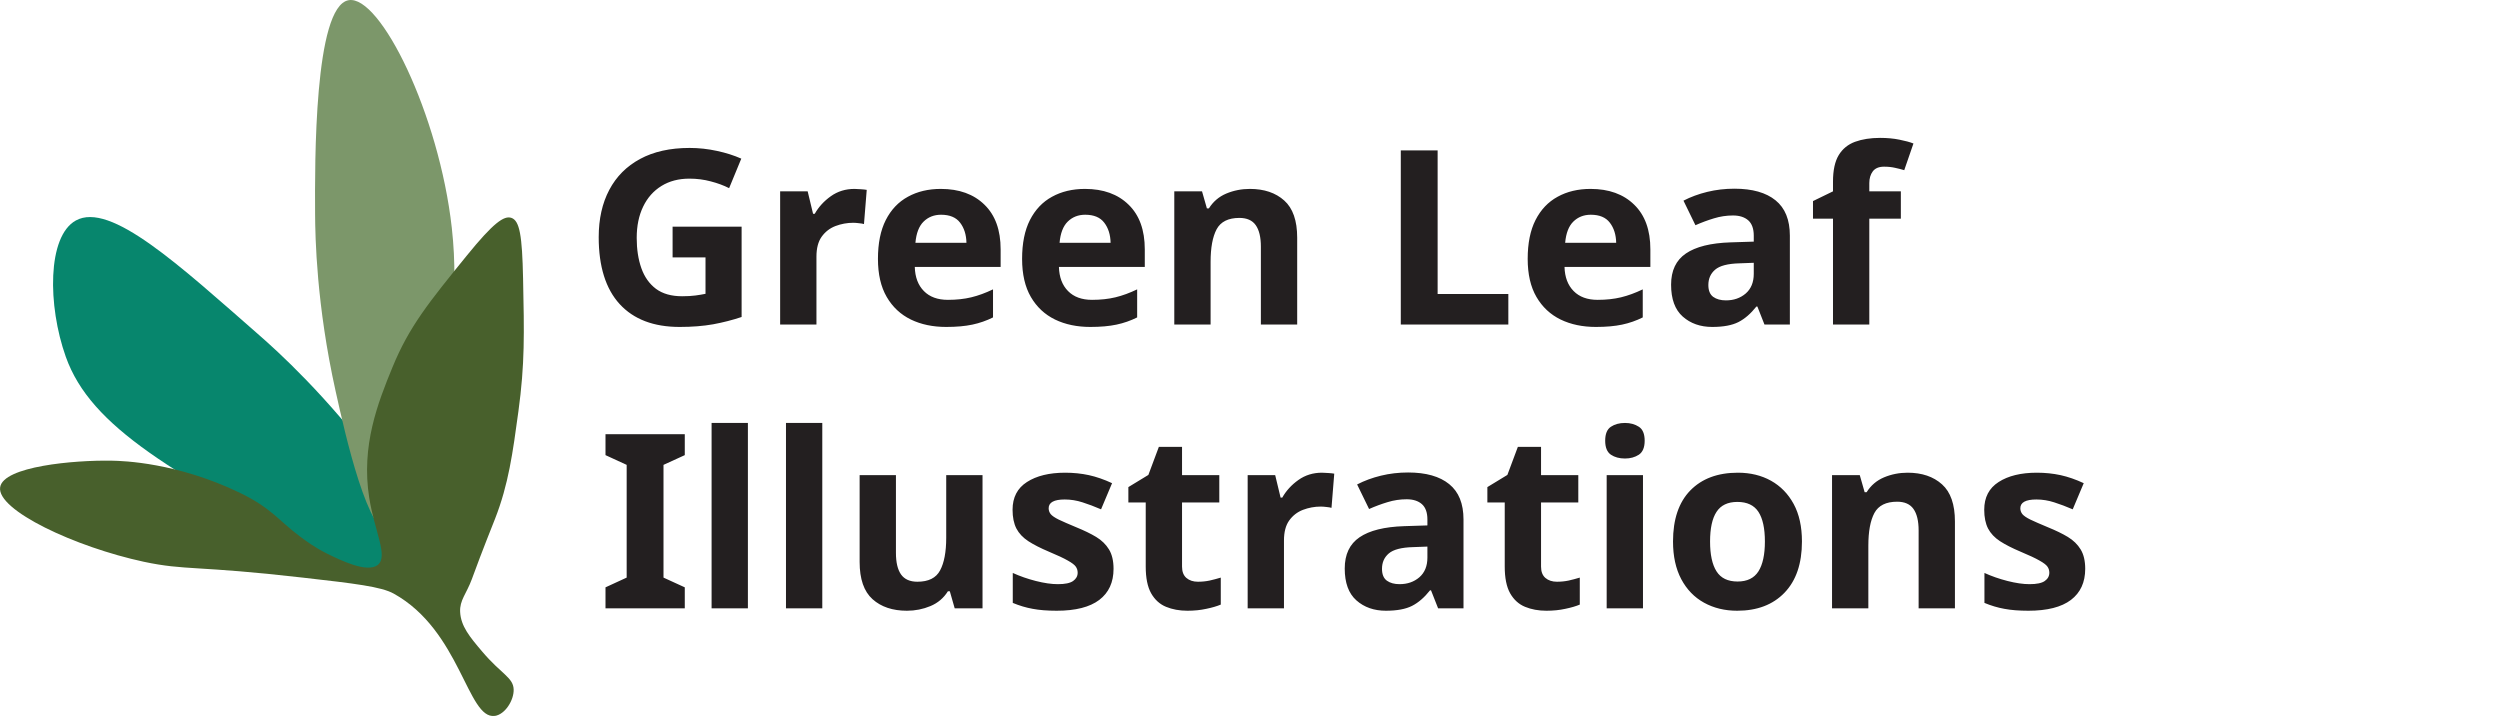
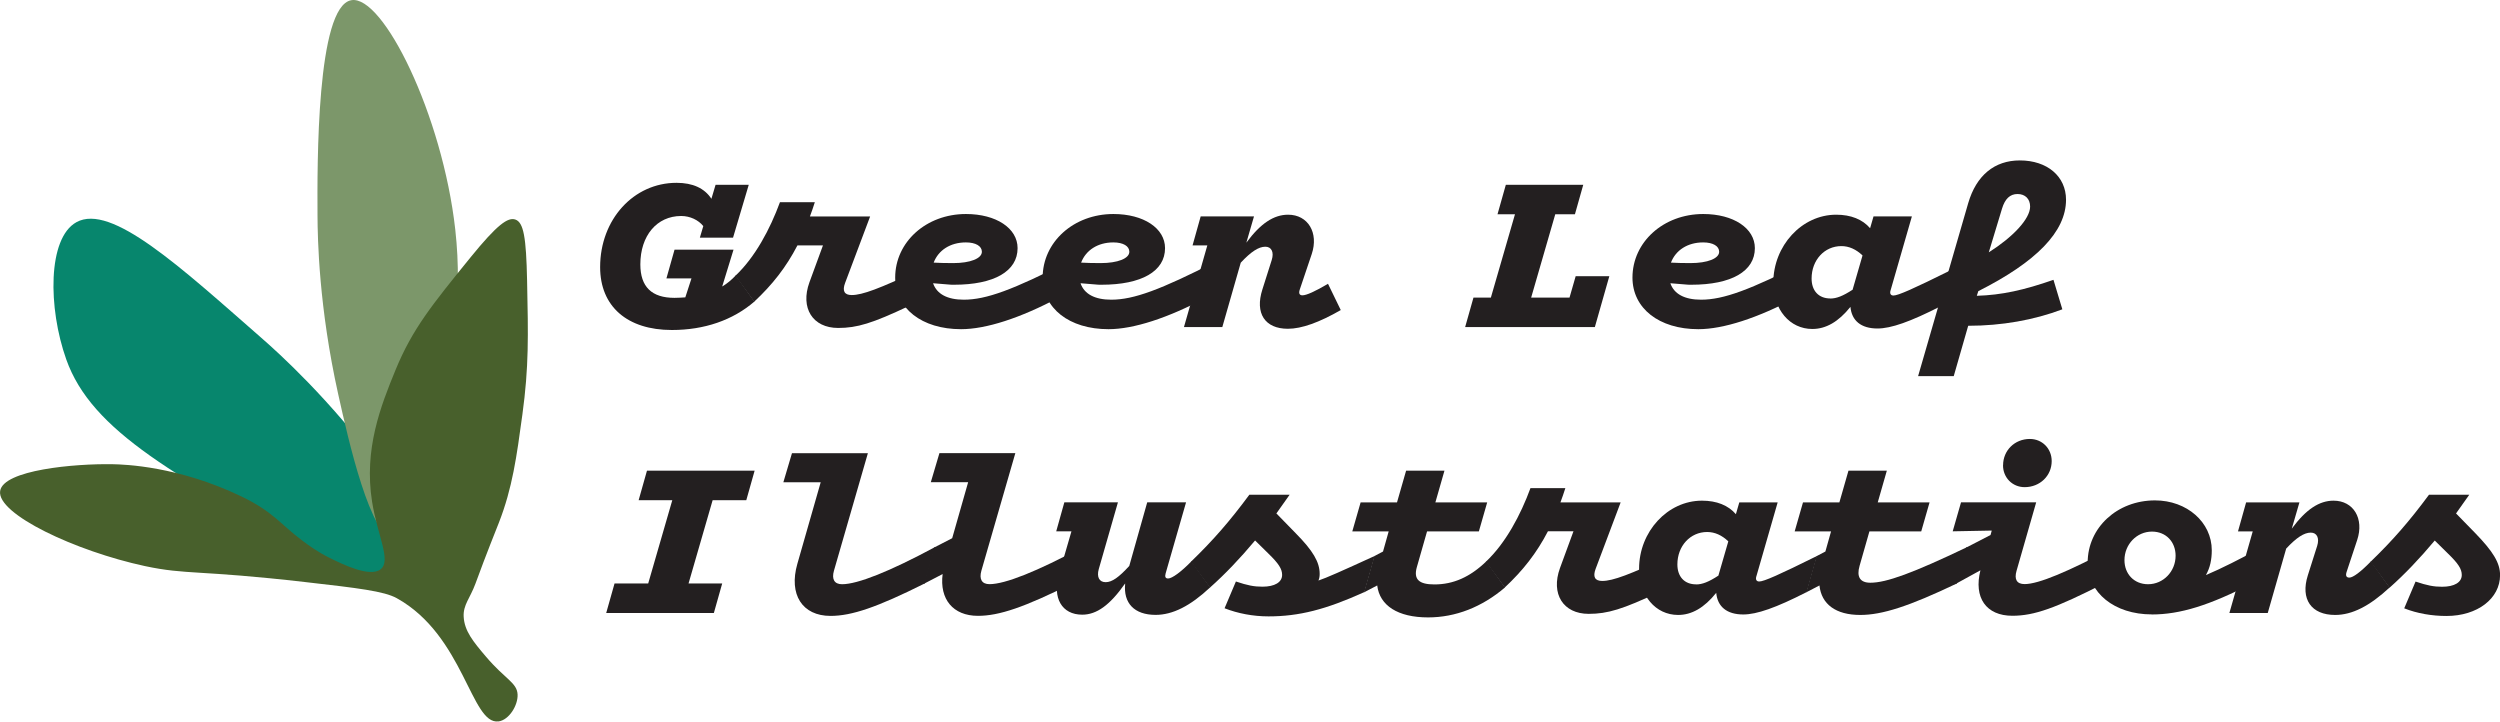
- <svg xmlns="http://www.w3.org/2000/svg" id="Layer_1" data-name="Layer 1" viewBox="0 0 369.02 105.69">
+ <svg xmlns="http://www.w3.org/2000/svg" id="Layer_1" data-name="Layer 1" viewBox="0 0 366.21 105.69">
  <defs>
    <style>
      .cls-1 {
-         fill: #231f20;
-         font-family: LogicMonoscript-Black, 'Logic Monoscript';
-         font-size: 36px;
-         font-weight: 800;
+         fill: #07866d;
      }

      .cls-2 {
-         fill: #07866d;
+         fill: #231f20;
      }

      .cls-3 {
        fill: #7c976a;
      }

      .cls-4 {
        fill: #48602c;
      }
    </style>
  </defs>
-   <path class="cls-2" d="M66.64,89.27c-1.13,1.22-4.46.31-17.22-6.57-23.94-12.91-35.99-19.58-39.71-30.04-2.69-7.57-2.74-17.77,1.48-20.11,5.09-2.83,15.21,6.54,27.07,16.92,2.6,2.27,10.02,8.95,17.78,19.43,3.98,5.37,13.1,17.69,10.6,20.37Z" />
+   <path class="cls-1" d="M66.64,89.27c-1.13,1.22-4.46.31-17.22-6.57-23.94-12.91-35.99-19.58-39.71-30.04-2.69-7.57-2.74-17.77,1.48-20.11,5.09-2.83,15.21,6.54,27.07,16.92,2.6,2.27,10.02,8.95,17.78,19.43,3.98,5.37,13.1,17.69,10.6,20.37Z" />
  <path class="cls-3" d="M57.99,79.09c2.91-.1,4.81-9.67,6.32-17.32,1.9-9.6,3.53-17.84,2.38-28.14C64.82,16.88,56.11-.8,51.46.03c-5.1.9-4.99,24.03-4.95,31.54.02,3.45.2,13.43,3.03,26.17,1.45,6.52,4.78,21.49,8.45,21.36Z" />
  <path class="cls-4" d="M73.02,105.67c-4.02.55-5.03-12.58-14.91-18.05-1.84-1.02-5.7-1.48-13.34-2.35-15.84-1.82-17.35-1.03-23.55-2.35C11.09,80.74-.5,75.3.02,71.92c.47-3.08,10.9-4.02,16.48-3.92,1.73.03,9.61.28,18.84,4.71,4.72,2.27,5.71,4.06,8.89,6.44.92.69,2.25,1.68,4.07,2.58,1.9.93,5.9,2.91,7.47,1.65,1.57-1.28-.48-4.91-1.27-9.91-1.21-7.67,1.26-13.97,3.44-19.28,2.47-6,5.32-9.51,11.01-16.52,3.9-4.8,5.46-5.88,6.54-5.51,1.21.42,1.59,2.59,1.72,8.95.17,8.14.27,12.59-.69,19.62-.84,6.17-1.46,10.76-3.44,15.83-.45,1.17-1.72,4.25-3.44,8.95-.78,2.12-1.81,3.09-1.72,4.82.11,2.1,1.4,3.66,3.26,5.85,2.83,3.34,4.57,3.81,4.64,5.57.06,1.59-1.26,3.72-2.8,3.93Z" />
-   <text class="cls-1" transform="translate(86.28 47.9)">
-     <tspan x="0" y="0">Green Leaf</tspan>
-   </text>
-   <text class="cls-1" transform="translate(88.22 89.79)">
-     <tspan x="0" y="0">Illustrations</tspan>
-   </text>
+   <g>
+     <path class="cls-2" d="M100.39,43.55l.9-2.77h-3.67l1.19-4.21h8.64l-1.66,5.4c.72-.43,1.37-.97,1.98-1.62l2.74,3.82c-3.17,2.74-7.34,4.17-12.09,4.17-6.55,0-10.51-3.46-10.51-9.21,0-6.98,4.9-12.35,11.19-12.35,2.38,0,4.1.79,5.11,2.34l.61-2.05h4.86l-2.3,7.74h-4.86l.5-1.69c-.72-.9-1.94-1.48-3.24-1.48-3.56,0-5.98,2.88-5.98,7.09,0,3.28,1.66,4.9,5,4.9.54,0,1.08-.04,1.58-.07Z" />
+     <path class="cls-2" d="M107.7,40.42c2.92-2.74,5.11-6.88,6.55-10.8h5.11c-.22.72-.47,1.4-.72,2.09h8.82l-3.67,9.75c-.43,1.15-.11,1.76.97,1.76,1.55,0,4.07-.94,9.86-3.67l-1.51,5.29c-5.33,2.52-7.56,3.2-10.33,3.2-3.74,0-5.58-2.92-4.21-6.69l1.98-5.4h-3.74c-1.66,3.2-3.67,5.76-6.33,8.24l-2.77-3.78Z" />
+     <path class="cls-2" d="M131.13,40.67c0-5.22,4.54-9.32,10.37-9.32,4.43,0,7.56,2.09,7.56,5,0,3.38-3.42,5.36-9.32,5.36-.54,0,.14.04-3.06-.22.54,1.58,2.09,2.41,4.5,2.41,3.28,0,7.2-1.44,15.44-5.65l-1.51,5.33c-5.65,3.02-10.69,4.64-14.33,4.64-5.76,0-9.65-3.06-9.65-7.56ZM136.78,38.47c.76.04,1.58.07,2.84.07,2.52,0,4.21-.68,4.21-1.66,0-.83-.9-1.37-2.34-1.37-2.3,0-4.03,1.15-4.72,2.95Z" />
+     <path class="cls-2" d="M152.73,40.67c0-5.22,4.54-9.32,10.37-9.32,4.43,0,7.56,2.09,7.56,5,0,3.38-3.42,5.36-9.32,5.36-.54,0,.14.04-3.06-.22.54,1.58,2.09,2.41,4.5,2.41,3.28,0,7.2-1.44,15.44-5.65l-1.51,5.33c-5.65,3.02-10.69,4.64-14.33,4.64-5.76,0-9.65-3.06-9.65-7.56ZM158.38,38.47c.76.04,1.58.07,2.84.07,2.52,0,4.21-.68,4.21-1.66,0-.83-.9-1.37-2.34-1.37-2.3,0-4.03,1.15-4.72,2.95Z" />
+     <path class="cls-2" d="M176.85,35.95h-2.16l1.19-4.25h7.81l-1.12,3.85c2.09-2.84,4.03-4.1,6.12-4.1,2.92,0,4.5,2.66,3.46,5.76l-1.76,5.22c-.18.54-.04.83.4.83.58,0,1.87-.58,3.74-1.69l1.87,3.85c-3.13,1.8-5.72,2.74-7.74,2.74-3.38,0-4.86-2.27-3.74-5.76l1.37-4.32c.36-1.15-.04-1.94-.94-1.94-.97,0-2.09.72-3.6,2.34l-2.7,9.43h-5.62l3.42-11.95Z" />
+     <path class="cls-2" d="M218.39,43.59l3.53-12.2h-2.56l1.22-4.32h11.34l-1.22,4.32h-2.88l-3.53,12.2h5.62l.9-3.13h4.93l-2.12,7.45h-19l1.22-4.32h2.56Z" />
+     <path class="cls-2" d="M239.13,40.67c0-5.22,4.54-9.32,10.37-9.32,4.43,0,7.56,2.09,7.56,5,0,3.38-3.42,5.36-9.32,5.36-.54,0,.14.04-3.06-.22.54,1.58,2.09,2.41,4.5,2.41,3.28,0,7.2-1.44,15.44-5.65l-1.51,5.33c-5.65,3.02-10.69,4.64-14.33,4.64-5.76,0-9.65-3.06-9.65-7.56ZM244.78,38.47c.76.04,1.58.07,2.84.07,2.52,0,4.21-.68,4.21-1.66,0-.83-.9-1.37-2.34-1.37-2.3,0-4.03,1.15-4.72,2.95Z" />
+     <path class="cls-2" d="M259.76,41.42c0-5.43,4.18-9.97,9.21-9.97,2.16,0,3.85.68,4.97,1.98l.5-1.73h5.62l-3.1,10.76c-.18.5-.04.83.4.83.68,0,2.88-.97,8.46-3.74l-1.51,5.29c-4.5,2.3-7.31,3.28-9.29,3.28-2.41,0-3.78-1.15-3.96-3.17-1.76,2.2-3.6,3.24-5.58,3.24-3.31,0-5.72-2.84-5.72-6.77ZM268.11,43.73c.9,0,1.84-.36,3.28-1.3v-.04l1.44-4.97c-.94-.9-1.98-1.37-3.1-1.37-2.48,0-4.36,2.05-4.36,4.75,0,1.8,1.04,2.92,2.74,2.92Z" />
+     <path class="cls-2" d="M288.31,29.76c1.19-4.07,3.85-6.26,7.56-6.26,4.03,0,6.77,2.34,6.77,5.76,0,4.68-4.36,9.11-12.85,13.39l-.22.68c3.64-.11,6.91-.83,11.23-2.34l1.3,4.32c-4.17,1.58-8.93,2.41-13.75,2.41h-.04l-2.12,7.38h-5.22l7.34-25.34ZM291.33,36.96c3.53-2.23,6.05-4.9,6.05-6.7,0-1.12-.72-1.84-1.84-1.84s-1.84.72-2.27,2.12l-1.94,6.41Z" />
+   </g>
+   <g>
+     <path class="cls-2" d="M94.95,85.47l3.53-12.2h-4.93l1.22-4.32h15.77l-1.22,4.32h-4.93l-3.53,12.2h4.93l-1.22,4.32h-15.77l1.22-4.32h4.93Z" />
+     <path class="cls-2" d="M116.8,82.59l3.42-11.95h-5.47l1.26-4.25h11.12l-4.97,17.21c-.36,1.26.07,1.98,1.19,1.98,2.27,0,6.98-1.87,13.61-5.44l-1.51,5.33c-6.98,3.49-10.69,4.75-13.79,4.75-4.14,0-6.15-3.13-4.86-7.63Z" />
+     <path class="cls-2" d="M136.82,80.21l2.66-1.37,2.34-8.21h-5.47l1.26-4.25h11.12l-4.97,17.21c-.36,1.26.07,1.98,1.19,1.98,2.27,0,6.98-1.87,13.61-5.44l-1.51,5.33c-6.98,3.49-10.69,4.75-13.79,4.75-3.67,0-5.65-2.45-5.18-6.12l-2.77,1.44,1.51-5.33Z" />
+     <path class="cls-2" d="M164.79,85.5c-2.2,3.13-4.14,4.54-6.26,4.54-2.99,0-4.39-2.45-3.42-5.87l1.84-6.34h-2.23l1.19-4.25h7.85l-2.81,9.79c-.32,1.15.07,1.91,1.01,1.91s1.94-.72,3.46-2.38l2.63-9.32h5.69l-2.99,10.4c-.14.5-.04.76.36.76.58,0,1.91-.97,3.42-2.52l2.74,3.82c-2.92,2.74-5.51,4.03-7.99,4.03-3.13,0-4.75-1.73-4.46-4.57Z" />
+     <path class="cls-2" d="M174.44,82.3c3.31-3.2,5.72-5.98,8.57-9.83h5.9c-.65.94-1.3,1.84-1.94,2.74l2.81,2.88c2.56,2.59,3.53,4.25,3.53,5.98,0,.32-.04.65-.18.97,1.19-.4,3.28-1.33,8.24-3.6l-1.51,5.29c-5.65,2.56-9.58,3.56-14.04,3.56-2.27,0-4.5-.43-6.44-1.19l1.66-3.92c1.73.58,2.66.76,3.89.76,1.8,0,2.88-.65,2.88-1.73,0-.86-.5-1.66-2.02-3.13l-1.94-1.91c-2.2,2.63-4.39,4.93-6.62,6.91l-2.77-3.78Z" />
+     <path class="cls-2" d="M201.29,81.47l1.3-.68.83-2.95h-5.33l1.22-4.25h5.33l1.33-4.64h5.62l-1.33,4.64h7.59l-1.22,4.25h-7.59l-1.51,5.29c-.47,1.73.32,2.48,2.59,2.48,2.77,0,5.22-1.08,7.6-3.38l2.74,3.82c-3.38,2.88-7.24,4.39-11.27,4.39-4.43,0-7.09-1.73-7.45-4.68l-1.94,1.01,1.51-5.29Z" />
+     <path class="cls-2" d="M217.64,82.3c2.92-2.74,5.11-6.88,6.55-10.8h5.11c-.22.72-.47,1.4-.72,2.09h8.82l-3.67,9.75c-.43,1.15-.11,1.76.97,1.76,1.55,0,4.07-.94,9.86-3.67l-1.51,5.29c-5.33,2.52-7.56,3.2-10.33,3.2-3.74,0-5.58-2.92-4.21-6.7l1.98-5.4h-3.74c-1.66,3.2-3.67,5.76-6.33,8.24l-2.77-3.78Z" />
+     <path class="cls-2" d="M240.1,83.31c0-5.44,4.18-9.97,9.21-9.97,2.16,0,3.85.68,4.97,1.98l.5-1.73h5.62l-3.1,10.76c-.18.5-.04.83.4.83.68,0,2.88-.97,8.46-3.74l-1.51,5.29c-4.5,2.3-7.31,3.28-9.29,3.28-2.41,0-3.78-1.15-3.96-3.17-1.76,2.2-3.6,3.24-5.58,3.24-3.31,0-5.72-2.84-5.72-6.77ZM248.45,85.61c.9,0,1.84-.36,3.28-1.3v-.04l1.44-4.97c-.94-.9-1.98-1.37-3.1-1.37-2.48,0-4.36,2.05-4.36,4.75,0,1.8,1.04,2.92,2.74,2.92Z" />
+     <path class="cls-2" d="M266.09,81.47l1.3-.68.83-2.95h-5.33l1.22-4.25h5.33l1.33-4.64h5.62l-1.33,4.64h7.59l-1.22,4.25h-7.59l-1.44,5.04c-.47,1.62.07,2.48,1.58,2.48,2.34,0,6.19-1.4,14.18-5.22l-1.51,5.33c-7.02,3.35-10.94,4.61-14.15,4.61-3.6,0-5.69-1.58-5.98-4.32l-1.94,1.01,1.51-5.29Z" />
+     <path class="cls-2" d="M288.02,80.21l3.56-1.84.18-.65-5.72.11,1.22-4.25h11.01l-2.88,10.04c-.36,1.26.04,1.94,1.19,1.94,2.02,0,6.34-1.8,13.17-5.44l-1.51,5.33c-7.13,3.63-10.26,4.75-13.46,4.75-3.85,0-5.69-2.66-4.68-6.66l-3.6,1.98,1.51-5.33ZM293.42,68.15c0-2.16,1.69-3.85,3.92-3.85,1.8,0,3.2,1.4,3.2,3.24,0,2.16-1.73,3.82-3.96,3.82-1.8,0-3.17-1.4-3.17-3.2Z" />
+     <path class="cls-2" d="M315.2,90c-5.47,0-9.39-3.17-9.39-7.59,0-5.11,4.32-9.11,9.86-9.11,4.68,0,8.32,3.2,8.32,7.31,0,1.37-.25,2.56-.86,3.63,2.23-.94,5.08-2.38,8.24-4.1l-1.51,5.33c-6.19,3.2-10.51,4.54-14.65,4.54ZM318.69,81.4c0-2.02-1.4-3.53-3.46-3.53-2.23,0-4.03,1.87-4.03,4.18,0,2.02,1.4,3.53,3.46,3.53,2.23,0,4.03-1.87,4.03-4.17Z" />
+     <path class="cls-2" d="M336.83,73.59l-1.12,3.85c2.09-2.84,4.03-4.1,6.12-4.1,2.92,0,4.5,2.63,3.46,5.76l-1.55,4.68c-.18.54-.04.83.4.83.54,0,1.66-.83,3.17-2.38l2.74,3.82c-2.95,2.74-5.51,4.03-7.99,4.03-3.49,0-5.11-2.3-4-5.8l1.37-4.32c.36-1.15-.04-1.94-.94-1.94-.97,0-2.09.72-3.6,2.34l-2.7,9.43h-5.62l3.42-11.95h-2.16l1.19-4.25h7.81Z" />
+     <path class="cls-2" d="M347.24,82.3c3.31-3.2,5.72-5.98,8.57-9.83h5.9c-.65.94-1.3,1.84-1.94,2.74l2.81,2.88c2.66,2.74,3.64,4.39,3.64,6.16,0,3.42-3.31,5.98-7.85,5.98-2.12,0-4.28-.36-6.19-1.12l1.66-3.92c1.73.58,2.66.76,3.89.76,1.8,0,2.88-.65,2.88-1.73,0-.86-.5-1.66-2.02-3.13l-1.94-1.91c-2.2,2.63-4.39,4.93-6.62,6.91l-2.77-3.78Z" />
+   </g>
</svg>
